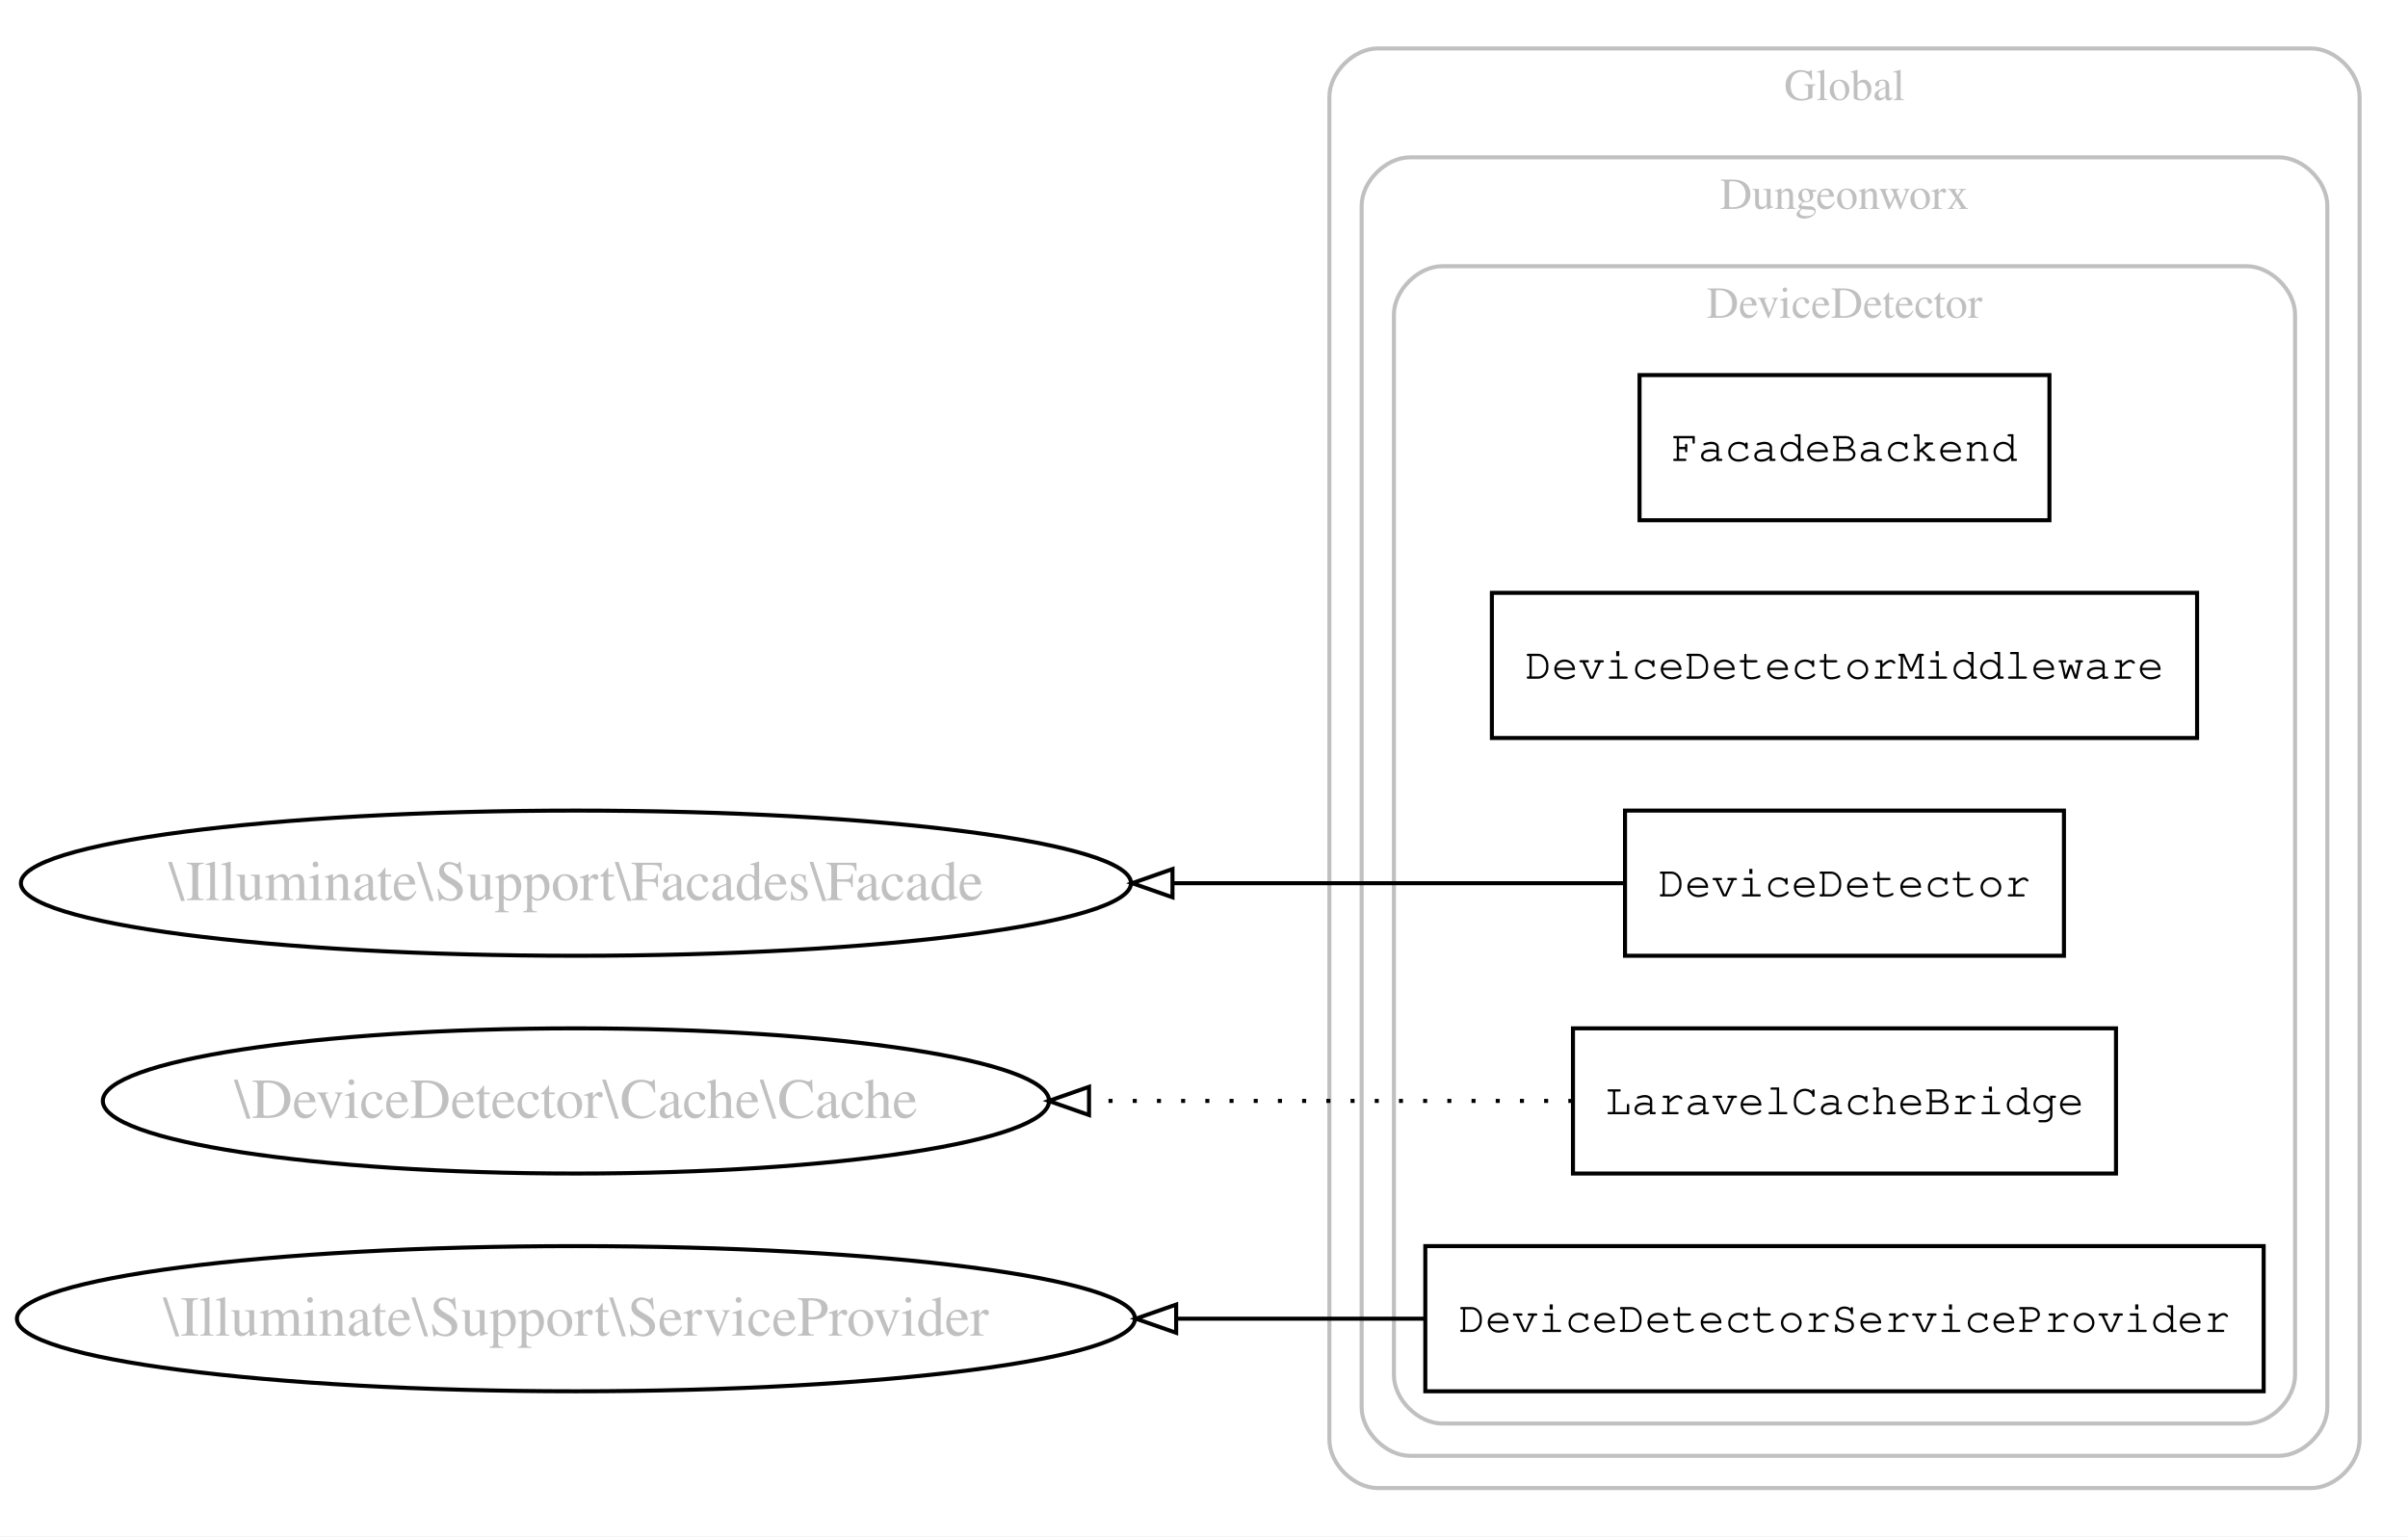
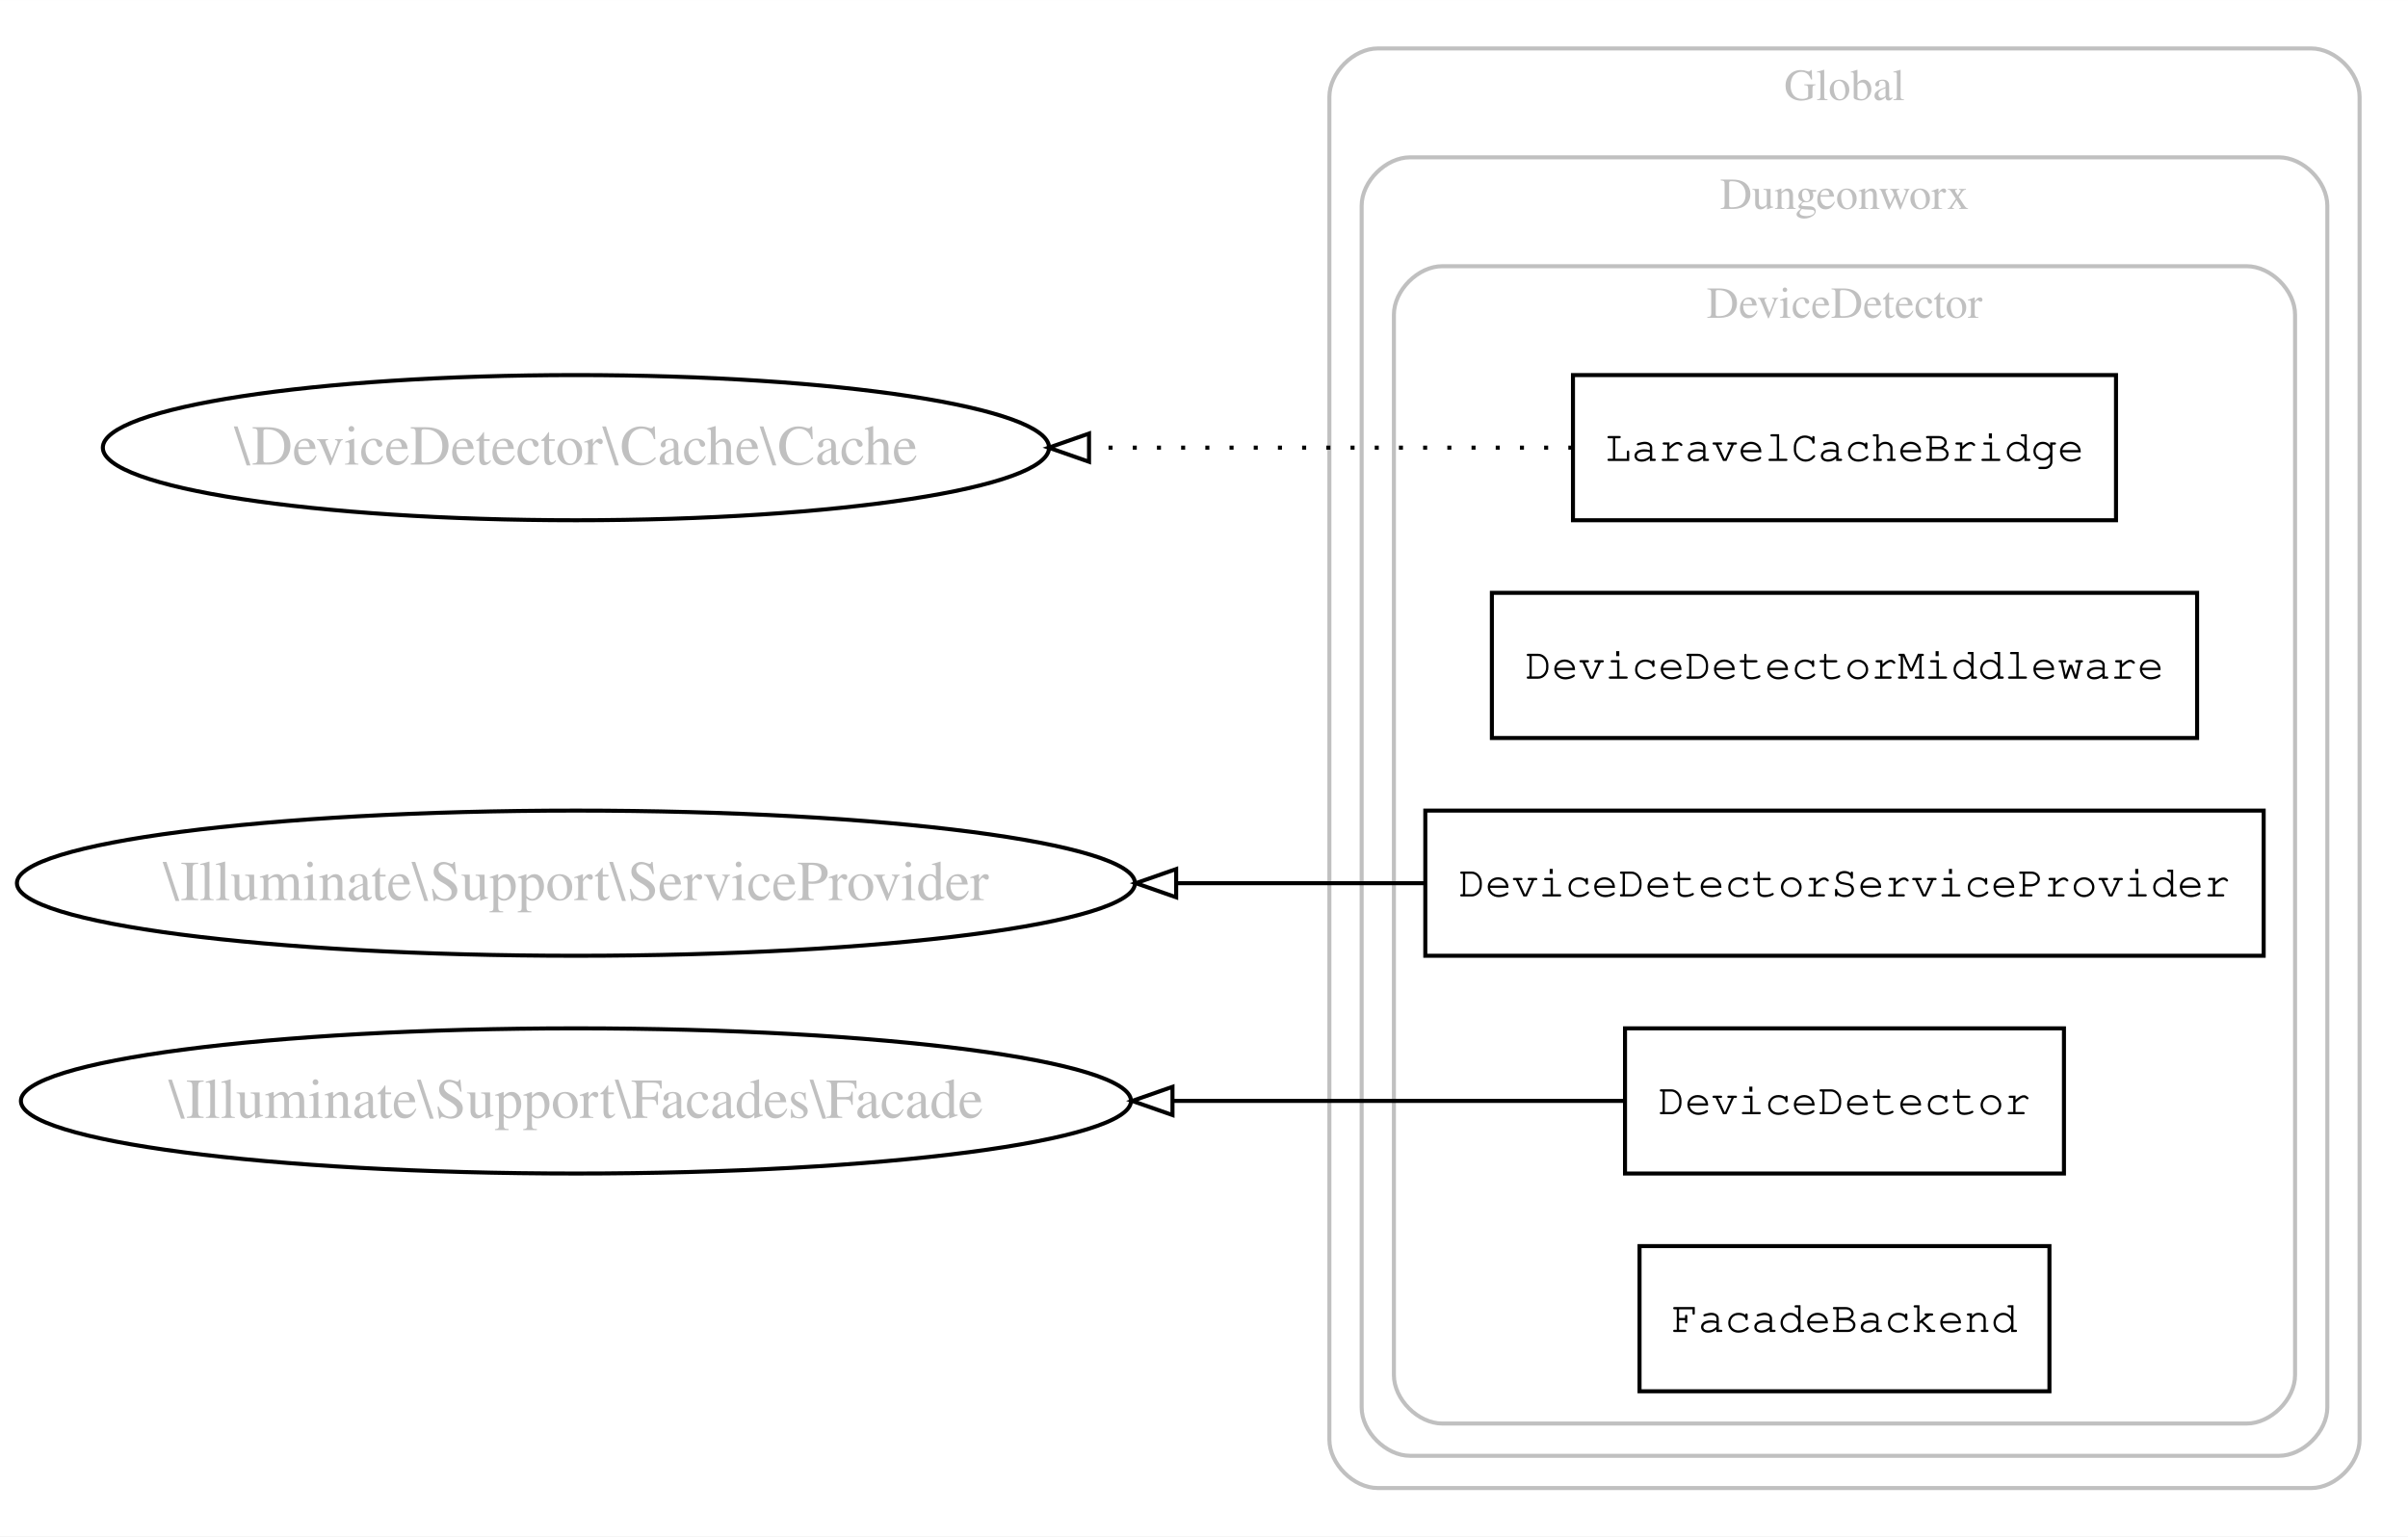
<svg xmlns="http://www.w3.org/2000/svg" width="597pt" height="381pt" viewBox="0.00 0.00 597.04 381.00">
  <g id="graph0" class="graph" transform="scale(1 1) rotate(0) translate(4 377)">
    <polygon fill="#ffffff" stroke="transparent" points="-4,4 -4,-377 593.038,-377 593.038,4 -4,4" />
    <g id="clust1" class="cluster">
      <path fill="none" stroke="#c0c0c0" d="M337.607,-8C337.607,-8 569.038,-8 569.038,-8 575.038,-8 581.038,-14 581.038,-20 581.038,-20 581.038,-353 581.038,-353 581.038,-359 575.038,-365 569.038,-365 569.038,-365 337.607,-365 337.607,-365 331.607,-365 325.607,-359 325.607,-353 325.607,-353 325.607,-20 325.607,-20 325.607,-14 331.607,-8 337.607,-8" />
      <text text-anchor="middle" x="453.322" y="-352.2" font-family="Times,serif" font-size="11.00" fill="#c0c0c0">Global</text>
    </g>
    <g id="clust2" class="cluster">
      <path fill="none" stroke="#c0c0c0" d="M345.607,-16C345.607,-16 561.038,-16 561.038,-16 567.038,-16 573.038,-22 573.038,-28 573.038,-28 573.038,-326 573.038,-326 573.038,-332 567.038,-338 561.038,-338 561.038,-338 345.607,-338 345.607,-338 339.607,-338 333.607,-332 333.607,-326 333.607,-326 333.607,-28 333.607,-28 333.607,-22 339.607,-16 345.607,-16" />
      <text text-anchor="middle" x="453.322" y="-325.2" font-family="Times,serif" font-size="11.00" fill="#c0c0c0">Dungeonworx</text>
    </g>
    <g id="clust3" class="cluster">
      <path fill="none" stroke="#c0c0c0" d="M353.607,-24C353.607,-24 553.038,-24 553.038,-24 559.038,-24 565.038,-30 565.038,-36 565.038,-36 565.038,-299 565.038,-299 565.038,-305 559.038,-311 553.038,-311 553.038,-311 353.607,-311 353.607,-311 347.607,-311 341.607,-305 341.607,-299 341.607,-299 341.607,-36 341.607,-36 341.607,-30 347.607,-24 353.607,-24" />
      <text text-anchor="middle" x="453.322" y="-298.2" font-family="Times,serif" font-size="11.00" fill="#c0c0c0">DeviceDetector</text>
    </g>
    <g id="node1" class="node">
-       <polygon fill="none" stroke="#000000" points="504.137,-284 402.508,-284 402.508,-248 504.137,-248 504.137,-284" />
-       <text text-anchor="middle" x="453.322" y="-262.7" font-family="Courier,monospace" font-size="11.00" fill="#000000">FacadeBackend</text>
+       <polygon fill="none" stroke="#000000" points="520.642,-284 386.003,-284 386.003,-248 520.642,-248 520.642,-284" />
+       <text text-anchor="middle" x="453.322" y="-262.7" font-family="Courier,monospace" font-size="11.00" fill="#000000">LaravelCacheBridge</text>
+     </g>
+     <g id="node6" class="node">
+       <ellipse fill="none" stroke="#000000" cx="138.803" cy="-266" rx="117.305" ry="18" />
+       <text text-anchor="middle" x="138.803" y="-261.8" font-family="Times,serif" font-size="14.00" fill="#c0c0c0">\DeviceDetector\Cache\Cache</text>
+     </g>
+     <g id="edge1" class="edge">
+       <path fill="none" stroke="#000000" stroke-dasharray="1,5" d="M385.85,-266C350.916,-266 307.091,-266 266.09,-266" />
+       <polygon fill="none" stroke="#000000" points="266.012,-262.5 256.012,-266 266.012,-269.5 266.012,-262.5" />
    </g>
    <g id="node2" class="node">
      <polygon fill="none" stroke="#000000" points="540.749,-230 365.896,-230 365.896,-194 540.749,-194 540.749,-230" />
      <text text-anchor="middle" x="453.322" y="-208.7" font-family="Courier,monospace" font-size="11.00" fill="#000000">DeviceDetectorMiddleware</text>
    </g>
    <g id="node3" class="node">
-       <polygon fill="none" stroke="#000000" points="507.738,-176 398.907,-176 398.907,-140 507.738,-140 507.738,-176" />
-       <text text-anchor="middle" x="453.322" y="-154.7" font-family="Courier,monospace" font-size="11.00" fill="#000000">DeviceDetector</text>
+       <polygon fill="none" stroke="#000000" points="557.254,-176 349.391,-176 349.391,-140 557.254,-140 557.254,-176" />
+       <text text-anchor="middle" x="453.322" y="-154.7" font-family="Courier,monospace" font-size="11.00" fill="#000000">DeviceDetectorServiceProvider</text>
    </g>
-     <g id="node6" class="node">
-       <ellipse fill="none" stroke="#000000" cx="138.803" cy="-158" rx="137.621" ry="18" />
-       <text text-anchor="middle" x="138.803" y="-153.8" font-family="Times,serif" font-size="14.00" fill="#c0c0c0">\Illuminate\Support\Facades\Facade</text>
+     <g id="node7" class="node">
+       <ellipse fill="none" stroke="#000000" cx="138.803" cy="-158" rx="138.607" ry="18" />
+       <text text-anchor="middle" x="138.803" y="-153.8" font-family="Times,serif" font-size="14.00" fill="#c0c0c0">\Illuminate\Support\ServiceProvider</text>
    </g>
-     <g id="edge1" class="edge">
-       <path fill="none" stroke="#000000" d="M398.897,-158C367.695,-158 326.877,-158 286.857,-158" />
-       <polygon fill="none" stroke="#000000" points="286.706,-154.5 276.706,-158 286.705,-161.5 286.706,-154.5" />
+     <g id="edge2" class="edge">
+       <path fill="none" stroke="#000000" d="M349.466,-158C329.706,-158 308.671,-158 287.829,-158" />
+       <polygon fill="none" stroke="#000000" points="287.619,-154.5 277.619,-158 287.619,-161.5 287.619,-154.5" />
    </g>
    <g id="node4" class="node">
-       <polygon fill="none" stroke="#000000" points="520.642,-122 386.003,-122 386.003,-86 520.642,-86 520.642,-122" />
-       <text text-anchor="middle" x="453.322" y="-100.7" font-family="Courier,monospace" font-size="11.00" fill="#000000">LaravelCacheBridge</text>
+       <polygon fill="none" stroke="#000000" points="507.738,-122 398.907,-122 398.907,-86 507.738,-86 507.738,-122" />
+       <text text-anchor="middle" x="453.322" y="-100.7" font-family="Courier,monospace" font-size="11.00" fill="#000000">DeviceDetector</text>
    </g>
-     <g id="node7" class="node">
-       <ellipse fill="none" stroke="#000000" cx="138.803" cy="-104" rx="117.305" ry="18" />
-       <text text-anchor="middle" x="138.803" y="-99.8" font-family="Times,serif" font-size="14.00" fill="#c0c0c0">\DeviceDetector\Cache\Cache</text>
+     <g id="node8" class="node">
+       <ellipse fill="none" stroke="#000000" cx="138.803" cy="-104" rx="137.621" ry="18" />
+       <text text-anchor="middle" x="138.803" y="-99.8" font-family="Times,serif" font-size="14.00" fill="#c0c0c0">\Illuminate\Support\Facades\Facade</text>
    </g>
-     <g id="edge2" class="edge">
-       <path fill="none" stroke="#000000" stroke-dasharray="1,5" d="M385.85,-104C350.916,-104 307.091,-104 266.09,-104" />
-       <polygon fill="none" stroke="#000000" points="266.012,-100.5 256.012,-104 266.012,-107.5 266.012,-100.5" />
+     <g id="edge3" class="edge">
+       <path fill="none" stroke="#000000" d="M398.897,-104C367.695,-104 326.877,-104 286.857,-104" />
+       <polygon fill="none" stroke="#000000" points="286.706,-100.5 276.706,-104 286.705,-107.5 286.706,-100.5" />
    </g>
    <g id="node5" class="node">
-       <polygon fill="none" stroke="#000000" points="557.254,-68 349.391,-68 349.391,-32 557.254,-32 557.254,-68" />
-       <text text-anchor="middle" x="453.322" y="-46.7" font-family="Courier,monospace" font-size="11.00" fill="#000000">DeviceDetectorServiceProvider</text>
-     </g>
-     <g id="node8" class="node">
-       <ellipse fill="none" stroke="#000000" cx="138.803" cy="-50" rx="138.607" ry="18" />
-       <text text-anchor="middle" x="138.803" y="-45.8" font-family="Times,serif" font-size="14.00" fill="#c0c0c0">\Illuminate\Support\ServiceProvider</text>
-     </g>
-     <g id="edge3" class="edge">
-       <path fill="none" stroke="#000000" d="M349.466,-50C329.706,-50 308.671,-50 287.829,-50" />
-       <polygon fill="none" stroke="#000000" points="287.619,-46.5 277.619,-50 287.619,-53.5 287.619,-46.5" />
+       <polygon fill="none" stroke="#000000" points="504.137,-68 402.508,-68 402.508,-32 504.137,-32 504.137,-68" />
+       <text text-anchor="middle" x="453.322" y="-46.7" font-family="Courier,monospace" font-size="11.00" fill="#000000">FacadeBackend</text>
    </g>
  </g>
</svg>
